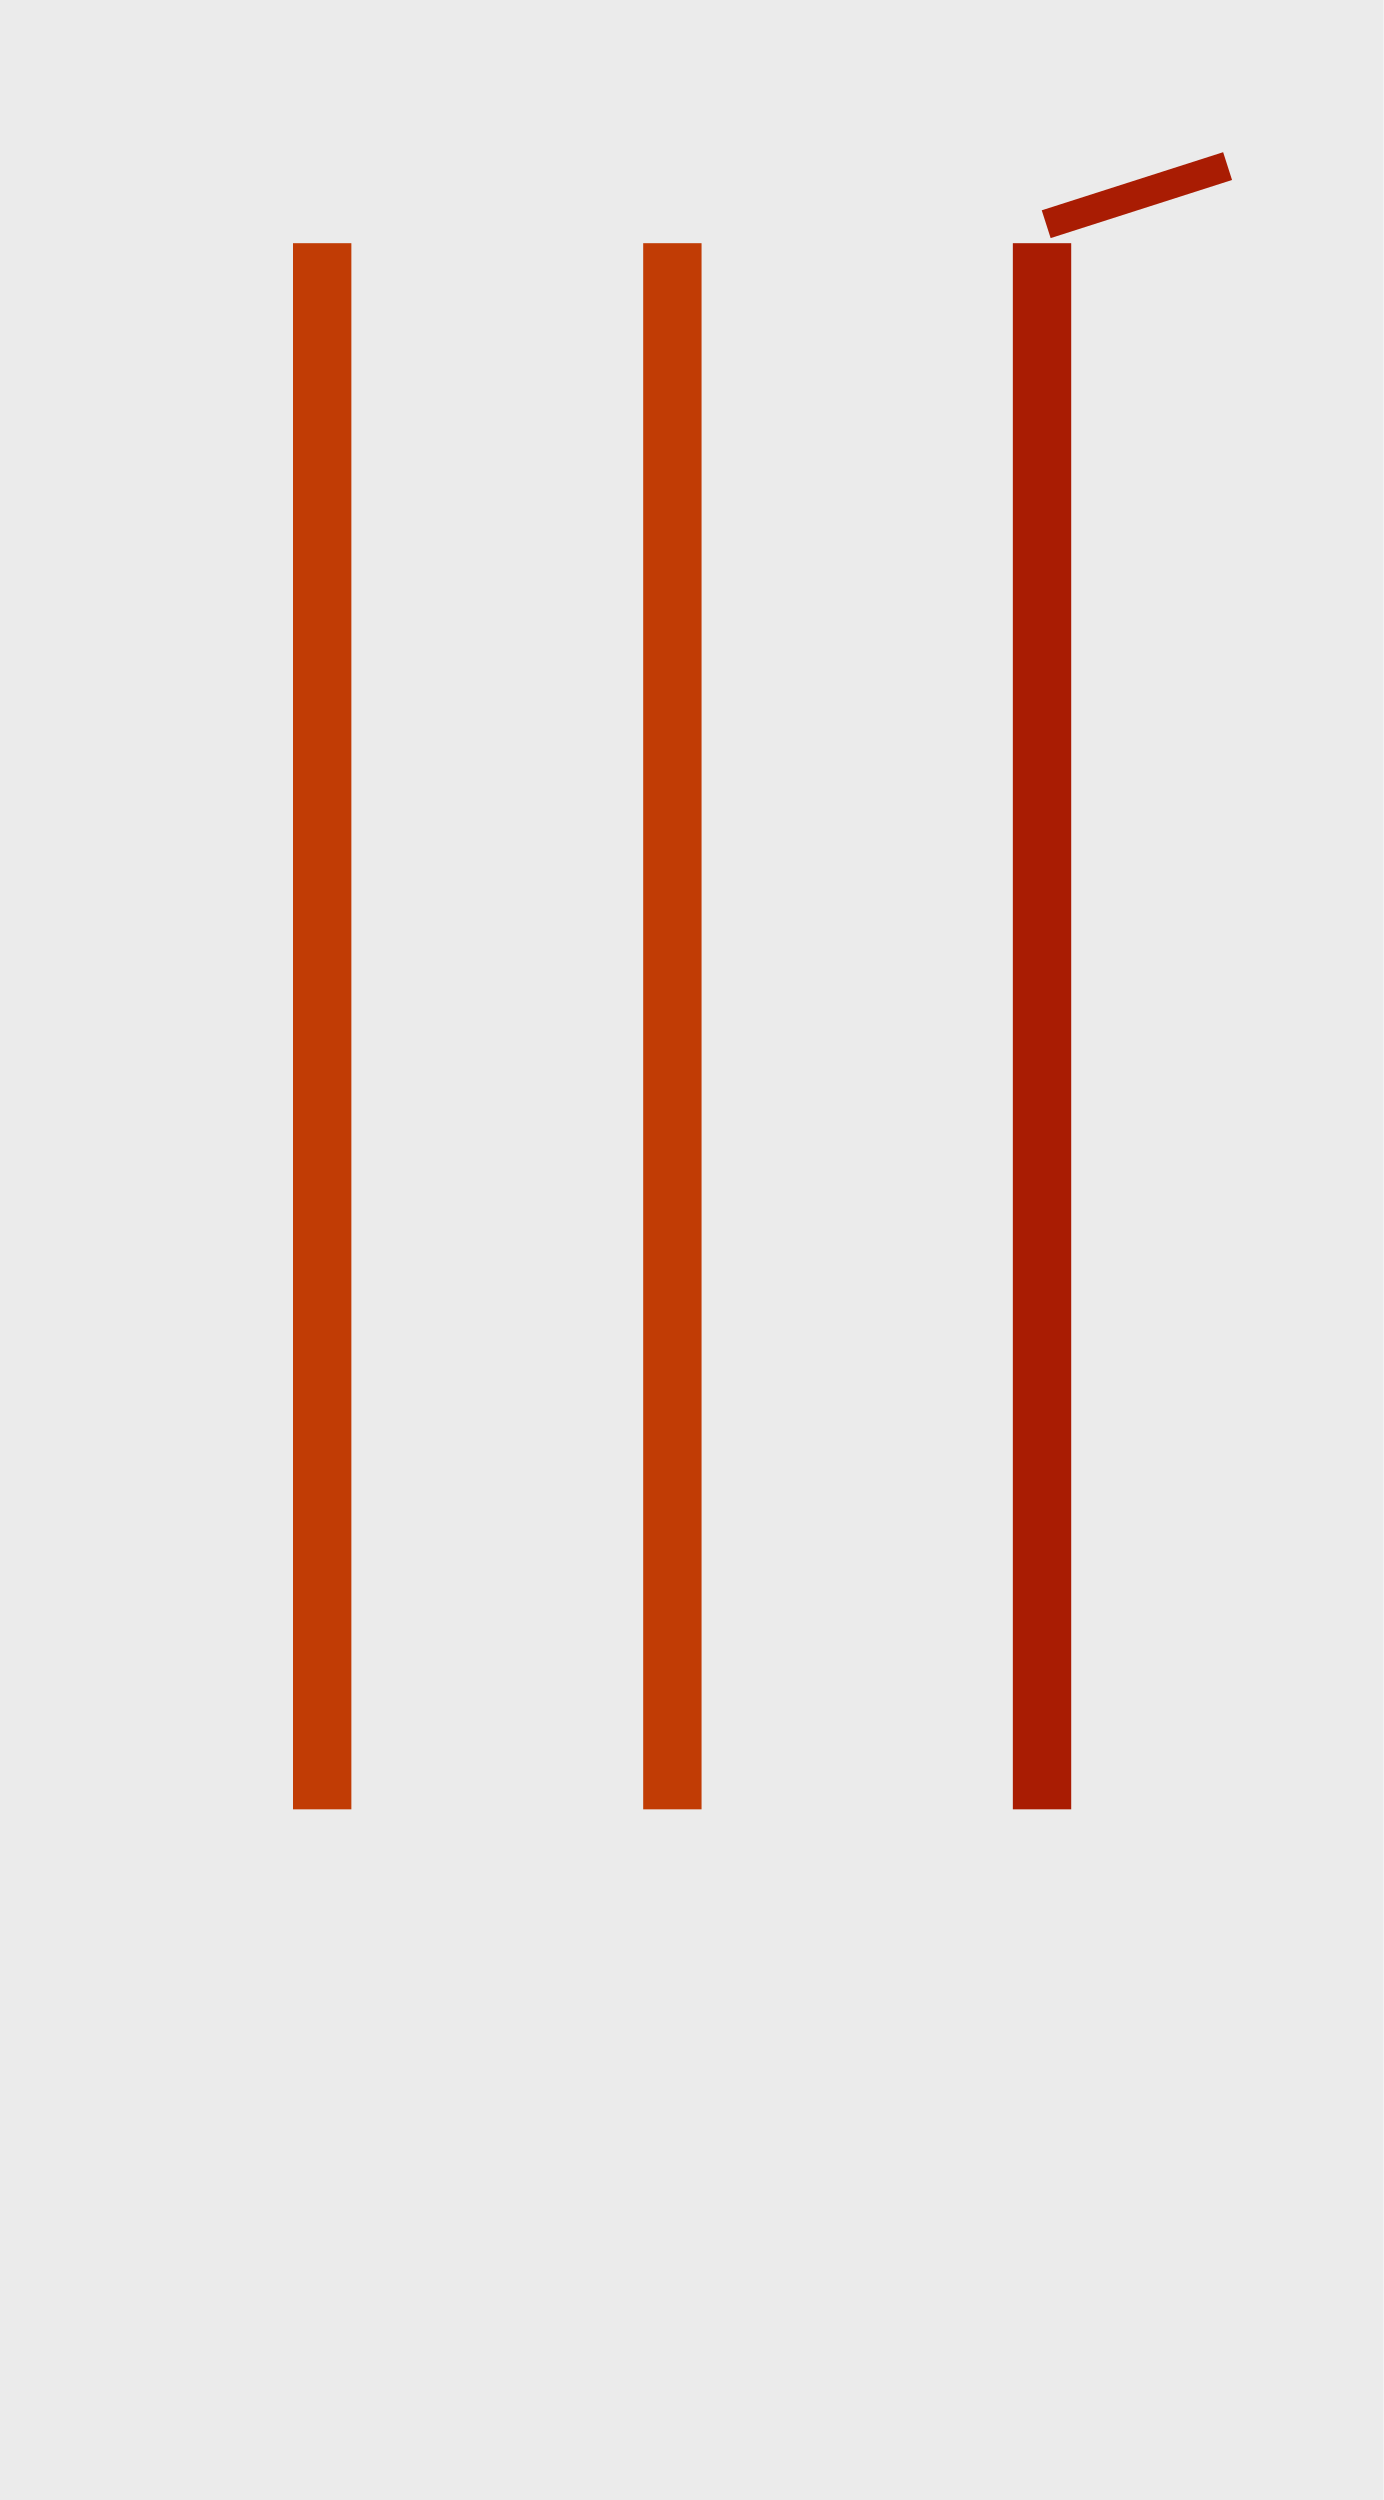
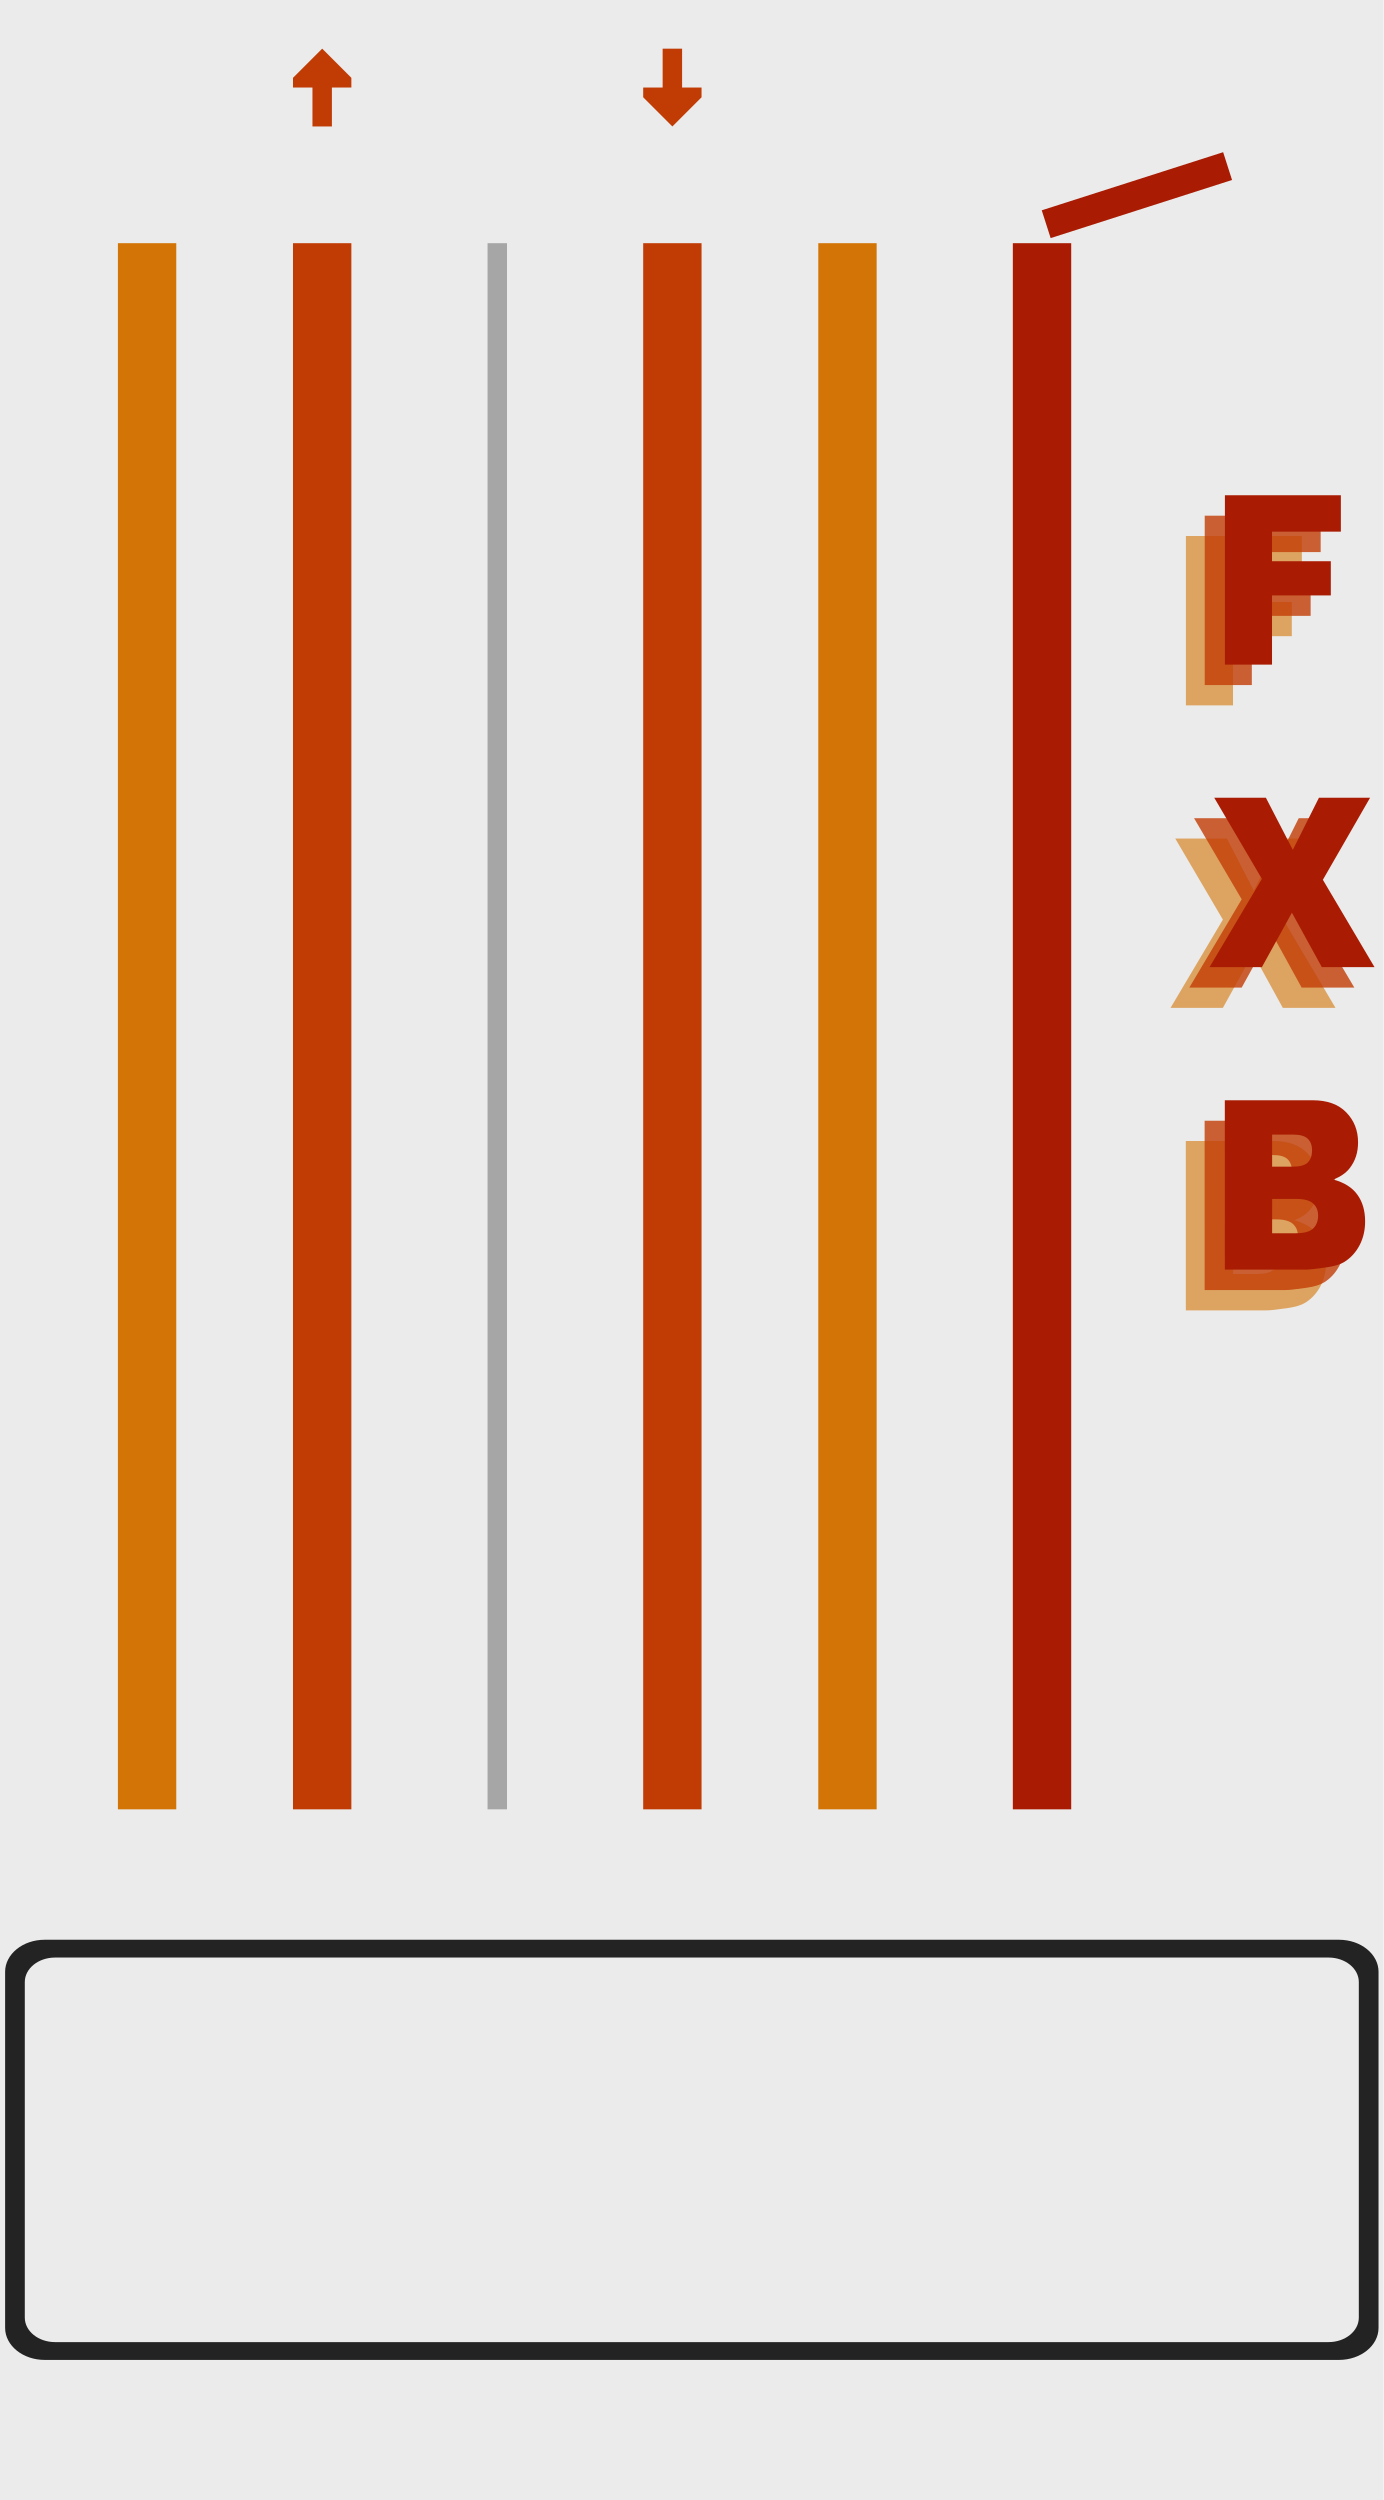
- <svg xmlns="http://www.w3.org/2000/svg" width="71.12mm" height="128.5mm" viewBox="0 0 71.12 128.5" version="1.1" id="svg1">
+ <svg xmlns="http://www.w3.org/2000/svg" width="71.12mm" height="128.5mm" viewBox="0 0 71.12 128.5" version="1.1" id="svg1" xml:space="preserve">
  <defs id="defs1">
    <linearGradient id="swatch2">
      <stop style="stop-color:#a91c03;stop-opacity:1;" offset="0" id="stop2" />
    </linearGradient>
  </defs>
  <g id="layer1">
    <rect style="fill:#ebebeb;stroke-width:0.794;fill-opacity:1" id="rect1" width="71.12" height="128.5" x="0" y="0" ry="0" />
+     <text xml:space="preserve" style="font-weight:100;font-size:11.513px;font-family:'GB18030 Bitmap';-inkscape-font-specification:'GB18030 Bitmap Thin';text-align:start;writing-mode:lr-tb;direction:ltr;text-anchor:start;display:none;fill:#002323;fill-opacity:1;stroke:#ebebeb;stroke-width:0" x="59.489" y="69.469" id="text7" transform="scale(0.9466024,1.05641)">
+       <tspan id="tspan7" style="font-style:normal;font-variant:normal;font-weight:900;font-stretch:normal;font-family:'Arial Black';-inkscape-font-specification:'Arial Black,  Heavy';fill:#a91c03;fill-opacity:1;stroke-width:0" x="59.489" y="69.469">F</tspan>
+       <tspan style="font-style:normal;font-variant:normal;font-weight:900;font-stretch:normal;font-family:'Arial Black';-inkscape-font-specification:'Arial Black,  Heavy';fill:#a91c03;fill-opacity:1;stroke-width:0" x="59.489" y="84.187" id="tspan8">X</tspan>
+       <tspan style="font-style:normal;font-variant:normal;font-weight:900;font-stretch:normal;font-family:'Arial Black';-inkscape-font-specification:'Arial Black,  Heavy';fill:#a91c03;fill-opacity:1;stroke-width:0" x="59.489" y="98.905" id="tspan9">B</tspan>
+     </text>
+     <g id="g20" style="font-weight:100;font-size:11.513px;font-family:'GB18030 Bitmap';-inkscape-font-specification:'GB18030 Bitmap Thin';display:inline;fill:#d37506;fill-opacity:0.6;stroke:#ebebeb;stroke-width:0" transform="matrix(0.9466024,0,0,1.05641,1.588288,7.480849)" aria-label="F&#10;X&#10;B">
+       <path style="font-weight:900;font-family:'Arial Black';-inkscape-font-specification:'Arial Black,  Heavy';fill:#d37506;fill-opacity:0.6" d="m 62.716,18.998 h 6.296 v 1.771 h -3.738 v 1.439 h 3.193 v 1.664 h -3.193 v 3.367 h -2.558 z" id="path18" />
+       <path style="font-weight:900;font-family:'Arial Black';-inkscape-font-specification:'Arial Black,  Heavy';fill:#d37506;fill-opacity:0.6" d="m 62.137,33.717 h 2.805 l 1.462,2.535 1.417,-2.535 h 2.777 l -2.563,3.991 2.805,4.25 h -2.861 l -1.625,-2.648 -1.63,2.648 h -2.844 l 2.844,-4.295 z" id="path19" />
+       <path style="font-weight:900;font-family:'Arial Black';-inkscape-font-specification:'Arial Black,  Heavy';fill:#d37506;fill-opacity:0.6" d="m 62.711,48.435 h 4.767 q 1.192,0 1.827,0.59 0.641,0.59 0.641,1.462 0,0.731 -0.455,1.254 -0.304,0.349 -0.888,0.551 0.888,0.214 1.304,0.736 0.422,0.517 0.422,1.304 0,0.641 -0.298,1.152 -0.298,0.512 -0.815,0.809 -0.32,0.186 -0.967,0.27 -0.86,0.112 -1.141,0.112 h -4.396 z m 2.569,3.232 h 1.107 q 0.596,0 0.826,-0.202 0.236,-0.208 0.236,-0.596 0,-0.36 -0.236,-0.562 -0.23,-0.202 -0.809,-0.202 h -1.124 z m 0,3.238 h 1.299 q 0.658,0 0.928,-0.23 0.27,-0.236 0.27,-0.63 0,-0.365 -0.27,-0.585 -0.264,-0.225 -0.933,-0.225 h -1.293 z" id="path20" />
+     </g>
+     <g id="g17" style="font-weight:100;font-size:11.513px;font-family:'GB18030 Bitmap';-inkscape-font-specification:'GB18030 Bitmap Thin';fill:#c13c05;fill-opacity:0.8;stroke:#ebebeb;stroke-width:0" transform="matrix(0.9466024,0,0,1.05641,2.555288,6.436849)" aria-label="F&#10;X&#10;B">
+       <path style="font-weight:900;font-family:'Arial Black';-inkscape-font-specification:'Arial Black,  Heavy';fill:#c13c05;fill-opacity:0.8" d="m 62.716,18.998 h 6.296 v 1.771 h -3.738 v 1.439 h 3.193 v 1.664 h -3.193 v 3.367 h -2.558 z" id="path15" />
+       <path style="font-weight:900;font-family:'Arial Black';-inkscape-font-specification:'Arial Black,  Heavy';fill:#c13c05;fill-opacity:0.8" d="m 62.137,33.717 h 2.805 l 1.462,2.535 1.417,-2.535 h 2.777 l -2.563,3.991 2.805,4.25 h -2.861 l -1.625,-2.648 -1.63,2.648 h -2.844 l 2.844,-4.295 z" id="path16" />
+       <path style="font-weight:900;font-family:'Arial Black';-inkscape-font-specification:'Arial Black,  Heavy';fill:#c13c05;fill-opacity:0.8" d="m 62.711,48.435 h 4.767 q 1.192,0 1.827,0.59 0.641,0.59 0.641,1.462 0,0.731 -0.455,1.254 -0.304,0.349 -0.888,0.551 0.888,0.214 1.304,0.736 0.422,0.517 0.422,1.304 0,0.641 -0.298,1.152 -0.298,0.512 -0.815,0.809 -0.32,0.186 -0.967,0.27 -0.86,0.112 -1.141,0.112 h -4.396 z m 2.569,3.232 h 1.107 q 0.596,0 0.826,-0.202 0.236,-0.208 0.236,-0.596 0,-0.36 -0.236,-0.562 -0.23,-0.202 -0.809,-0.202 h -1.124 z m 0,3.238 h 1.299 q 0.658,0 0.928,-0.23 0.27,-0.236 0.27,-0.63 0,-0.365 -0.27,-0.585 -0.264,-0.225 -0.933,-0.225 h -1.293 z" id="path17" />
+     </g>
+     <g id="text12" style="font-weight:100;font-size:11.513px;font-family:'GB18030 Bitmap';-inkscape-font-specification:'GB18030 Bitmap Thin';fill:#002323;stroke:#ebebeb;stroke-width:0" transform="matrix(0.9466024,0,0,1.05641,3.593278,5.386101)" aria-label="F&#10;X&#10;B">
+       <path style="font-weight:900;font-family:'Arial Black';-inkscape-font-specification:'Arial Black,  Heavy';fill:#a91c03" d="m 62.716,18.998 h 6.296 v 1.771 h -3.738 v 1.439 h 3.193 v 1.664 h -3.193 v 3.367 h -2.558 z" id="path12" />
+       <path style="font-weight:900;font-family:'Arial Black';-inkscape-font-specification:'Arial Black,  Heavy';fill:#a91c03" d="m 62.137,33.717 h 2.805 l 1.462,2.535 1.417,-2.535 h 2.777 l -2.563,3.991 2.805,4.25 h -2.861 l -1.625,-2.648 -1.63,2.648 h -2.844 l 2.844,-4.295 z" id="path13" />
+       <path style="font-weight:900;font-family:'Arial Black';-inkscape-font-specification:'Arial Black,  Heavy';fill:#a91c03" d="m 62.711,48.435 h 4.767 q 1.192,0 1.827,0.59 0.641,0.59 0.641,1.462 0,0.731 -0.455,1.254 -0.304,0.349 -0.888,0.551 0.888,0.214 1.304,0.736 0.422,0.517 0.422,1.304 0,0.641 -0.298,1.152 -0.298,0.512 -0.815,0.809 -0.32,0.186 -0.967,0.27 -0.86,0.112 -1.141,0.112 h -4.396 z m 2.569,3.232 h 1.107 q 0.596,0 0.826,-0.202 0.236,-0.208 0.236,-0.596 0,-0.36 -0.236,-0.562 -0.23,-0.202 -0.809,-0.202 h -1.124 z m 0,3.238 h 1.299 q 0.658,0 0.928,-0.23 0.27,-0.236 0.27,-0.63 0,-0.365 -0.27,-0.585 -0.264,-0.225 -0.933,-0.225 h -1.293 z" id="path14" />
+     </g>
  </g>
  <g id="layer3">
    <rect style="fill:#a91c03;fill-opacity:1;stroke:#ebebeb;stroke-width:0;stroke-dasharray:none" id="rect2" width="3" height="80.5" x="52.06" y="12.5" />
    <rect style="fill:#c13c05;fill-opacity:1;stroke:#ebebeb;stroke-width:0;stroke-dasharray:none" id="rect2-2" width="3" height="80.5" x="33.06" y="12.5" />
+     <rect style="fill:#d37506;fill-opacity:1;stroke:#ebebeb;stroke-width:0;stroke-dasharray:none" id="rect2-2-0" width="3" height="80.5" x="6.06" y="12.5" />
    <rect style="fill:#c13c05;fill-opacity:1;stroke:#ebebeb;stroke-width:0;stroke-dasharray:none" id="rect3" width="3" height="80.5" x="15.06" y="12.5" />
    <rect style="fill:#a91c03;fill-opacity:1;stroke:#ebebeb;stroke-width:0;stroke-dasharray:none" id="rect4" width="1.5" height="9.791" x="26.631" y="-57.485" transform="rotate(72.23574)" />
+     <rect style="fill:#d37506;fill-opacity:1;stroke:#ebebeb;stroke-width:0;stroke-dasharray:none" id="rect5" width="3" height="80.5" x="42.06" y="12.5" />
+     <rect style="fill:#a6a6a6;fill-opacity:1;stroke:#ebebeb;stroke-width:0;stroke-dasharray:none" id="rect6" width="1" height="80.5" x="25.06" y="12.5" />
+     <g style="fill:#c13c05;fill-opacity:1" id="g6" transform="matrix(0,-0.25,0.25,0,14.56,6.5)">
+       <path d="M 8,6 V 2 h 2 l 6,6 -6,6 H 8 V 10 H -1.74845e-7 L -3.01991e-7,6 Z" fill="#000000" id="path1" style="fill:#c13c05;fill-opacity:1" />
+     </g>
+     <g style="fill:#c13c05;fill-opacity:1" id="g6-4" transform="matrix(0,0.25,-0.25,0,36.56,2.5)">
+       <path d="M 8,6 V 2 h 2 l 6,6 -6,6 H 8 V 10 H -1.74845e-7 L -3.01991e-7,6 Z" fill="#000000" id="path1-2" style="fill:#c13c05;fill-opacity:1" />
+     </g>
+     <g id="g7" transform="matrix(1.025079,0,0,0.8303876,-0.5316844,17.77719)">
+       <rect style="fill:#232323;fill-opacity:1;stroke:#ebebeb;stroke-width:0" id="rect7" width="68.867" height="26.008" x="0.775" y="98.66" ry="1.984" />
+       <rect style="fill:#ebebeb;fill-opacity:1;stroke:#ebebeb;stroke-width:0" id="rect7-7" width="66.891" height="23.803" x="1.762" y="99.762" ry="1.516" />
+     </g>
  </g>
  <g id="layer2" />
</svg>
